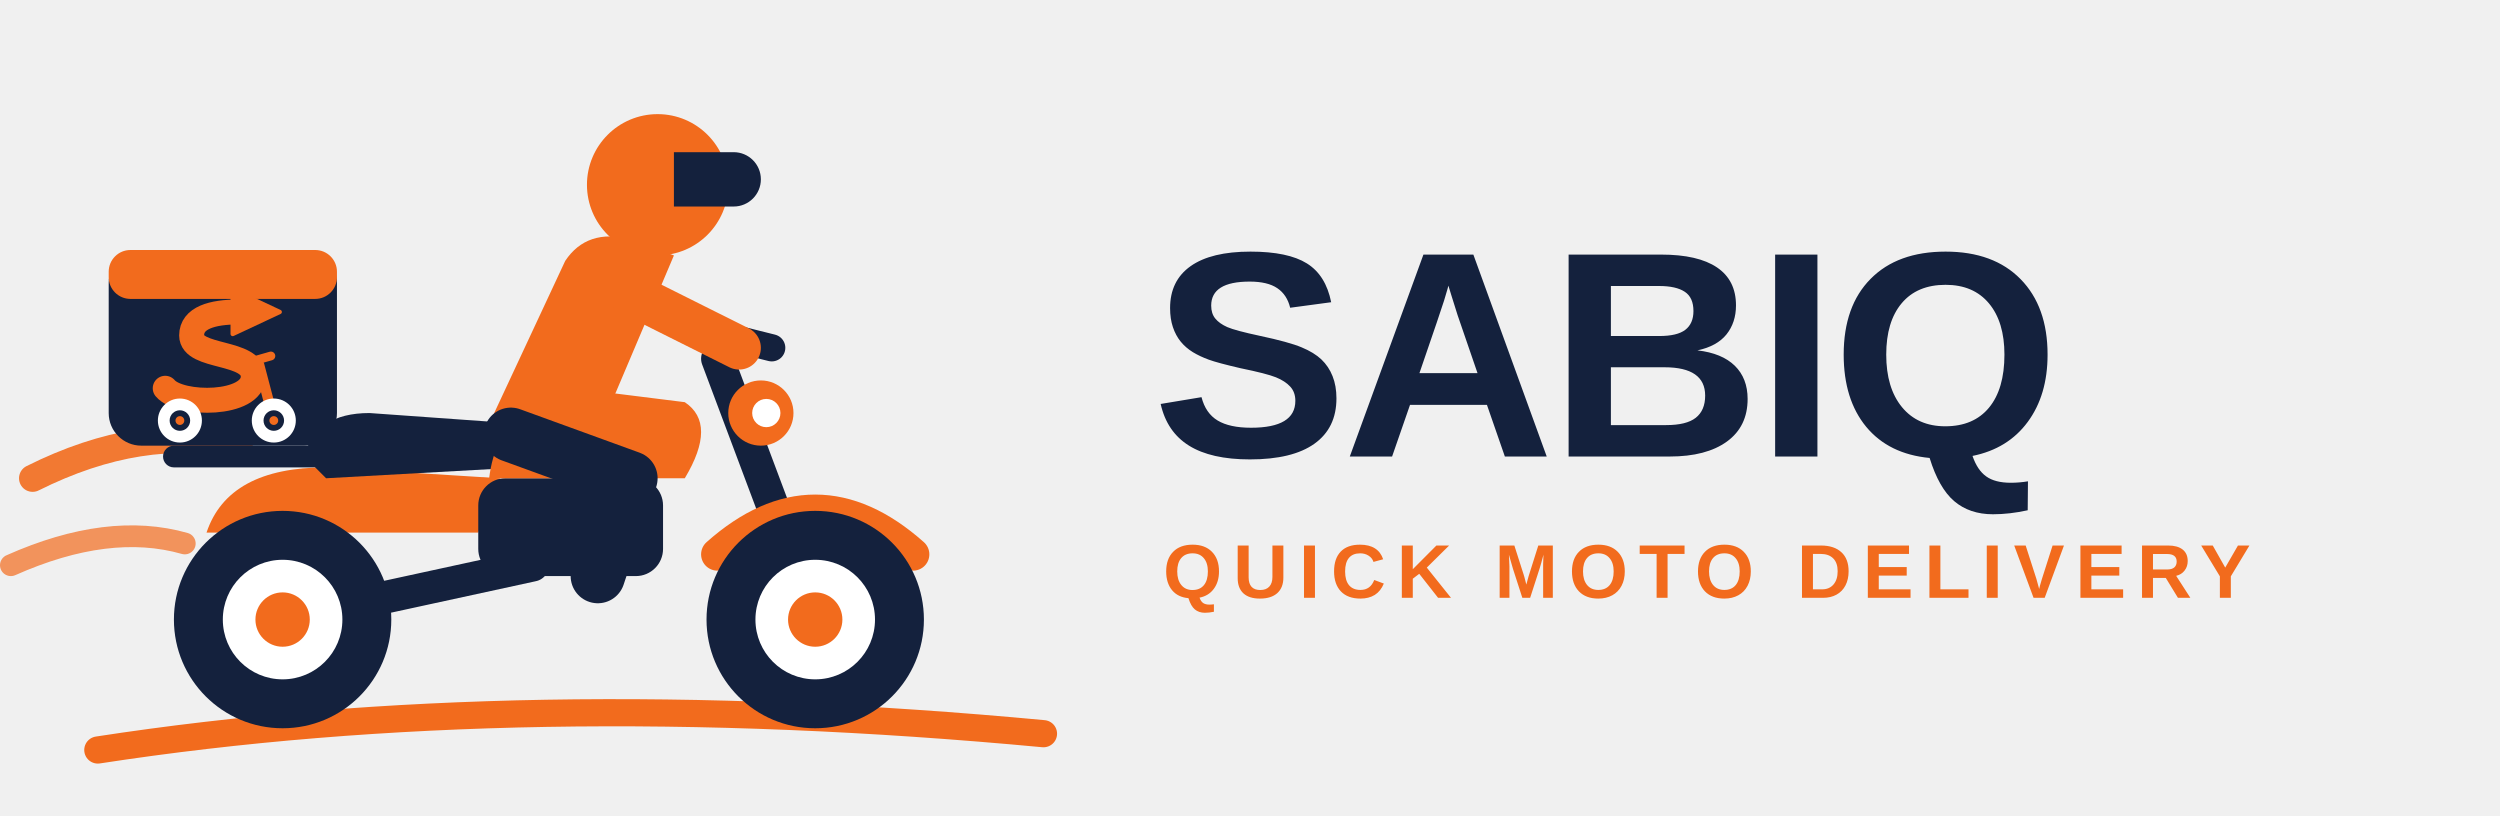
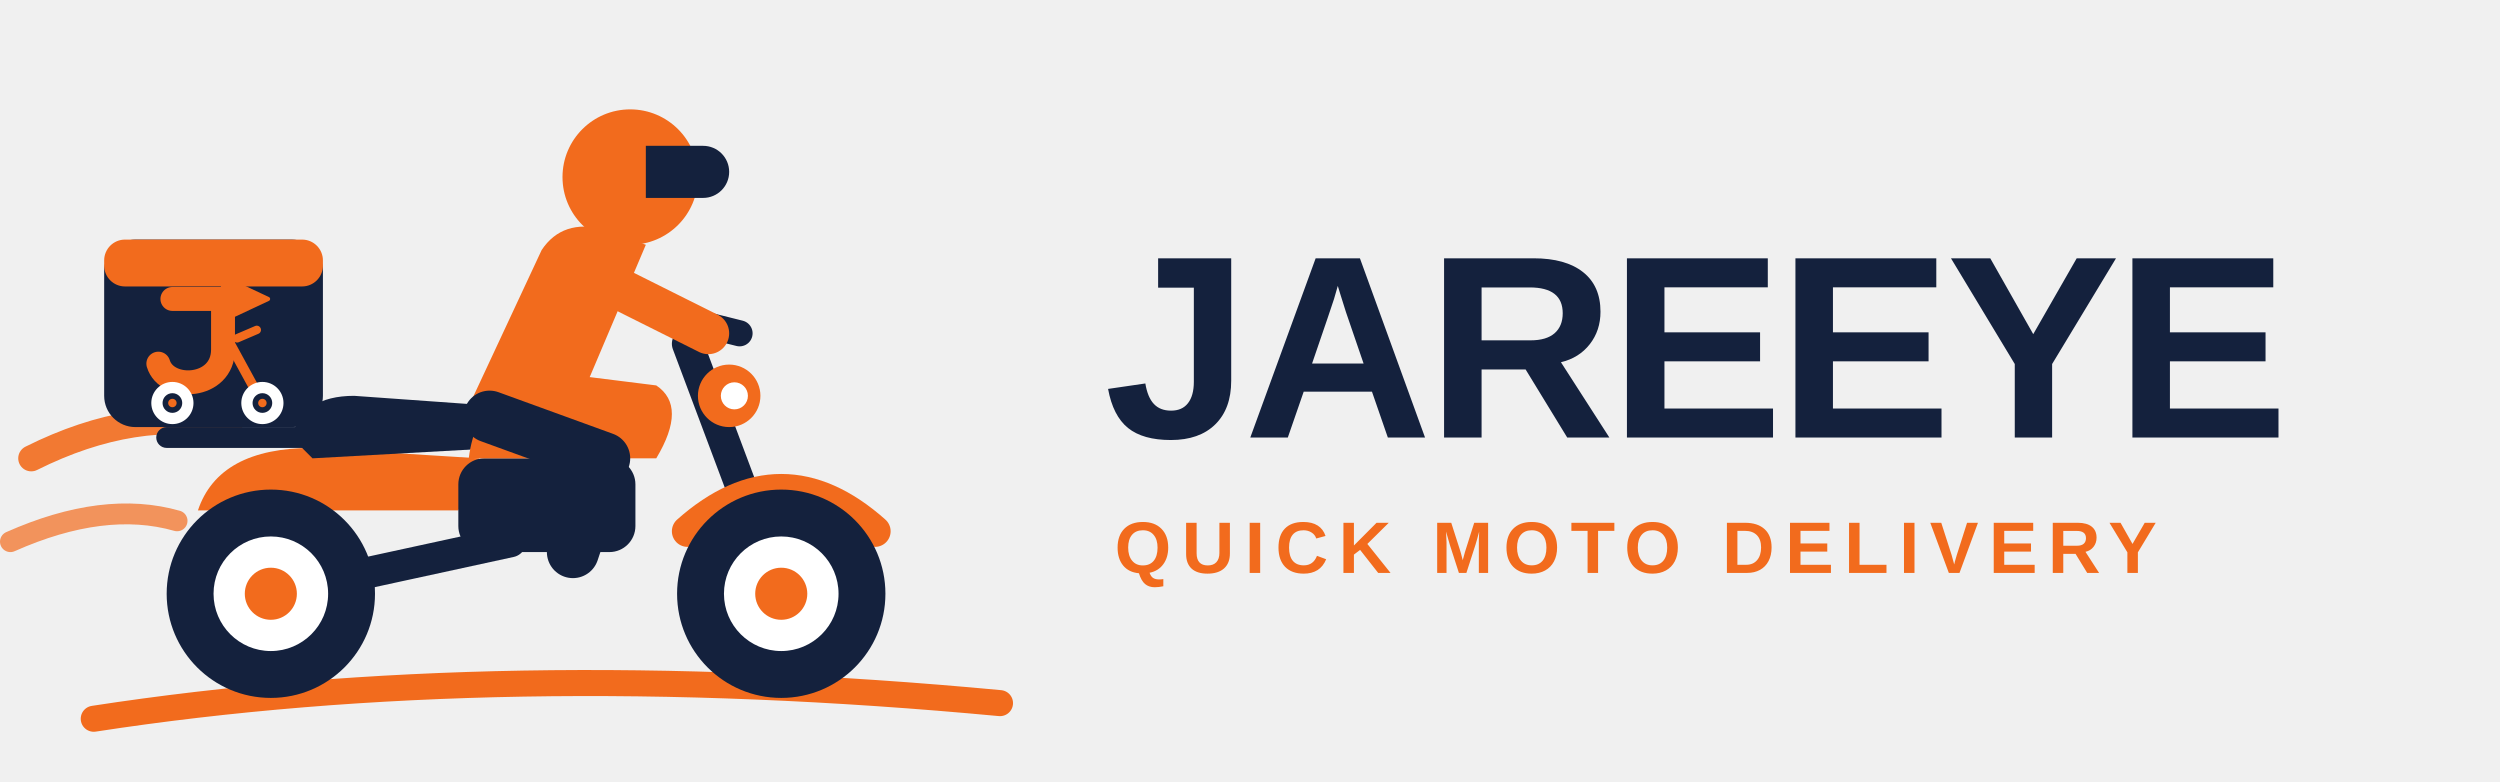
- <svg xmlns="http://www.w3.org/2000/svg" viewBox="0 0 460 150" width="1840" height="600">
+ <svg xmlns="http://www.w3.org/2000/svg" viewBox="0 0 480 150" width="1920" height="600">
  <g transform="translate(0 4)">
    <path d="M6 84 Q26 74 44 78" fill="none" stroke="#F26B1D" stroke-width="5" stroke-linecap="round" opacity=".9" />
    <path d="M2 100 Q20 92 34 96" fill="none" stroke="#F26B1D" stroke-width="4" stroke-linecap="round" opacity=".7" />
    <path d="M18 134 Q96 122 192 131" fill="none" stroke="#F26B1D" stroke-width="5" stroke-linecap="round" />
    <rect x="20" y="42" width="42" height="36" rx="6" fill="#14213D" />
    <rect x="20" y="42" width="42" height="9" rx="4" fill="#F26B1D" />
    <g transform="translate(25 48) scale(0.27)">
-       <line x1="30" y1="94" x2="48" y2="80" stroke="#F26B1D" stroke-width="7" stroke-linecap="round" />
-       <line x1="84" y1="56" x2="94" y2="94" stroke="#F26B1D" stroke-width="7" stroke-linecap="round" />
-       <line x1="78" y1="54" x2="92" y2="50" stroke="#F26B1D" stroke-width="6" stroke-linecap="round" />
-       <path d="M20 72 C30 84 80 84 80 64 C80 46 38 52 38 36 C38 24 52 20 70 20" fill="none" stroke="#F26B1D" stroke-width="17" stroke-linecap="round" />
+       <line x1="30" y1="94" x2="44" y2="80" stroke="#F26B1D" stroke-width="7" stroke-linecap="round" />
+       <line x1="70" y1="50" x2="94" y2="94" stroke="#F26B1D" stroke-width="7" stroke-linecap="round" />
+       <line x1="76" y1="48" x2="90" y2="42" stroke="#F26B1D" stroke-width="6" stroke-linecap="round" />
+       <path d="M30 20 H66 V56 C66 84 26 86 20 66" fill="none" stroke="#F26B1D" stroke-width="17" stroke-linecap="round" stroke-linejoin="round" />
      <polygon points="66,5 98,20 66,35" fill="#F26B1D" stroke="#F26B1D" stroke-width="3" stroke-linejoin="round" />
      <circle cx="30" cy="94" r="15" fill="#FFFFFF" />
      <circle cx="30" cy="94" r="7" fill="#14213D" />
      <circle cx="30" cy="94" r="3" fill="#F26B1D" />
      <circle cx="94" cy="94" r="15" fill="#FFFFFF" />
      <circle cx="94" cy="94" r="7" fill="#14213D" />
      <circle cx="94" cy="94" r="3" fill="#F26B1D" />
    </g>
    <rect x="30" y="78" width="30" height="4" rx="2" fill="#14213D" />
    <line x1="52" y1="110" x2="98" y2="100" stroke="#14213D" stroke-width="6" stroke-linecap="round" />
    <path d="M38 94 Q42 82 60 82 L92 84 L88 94 Z" fill="#F26B1D" />
    <path d="M56 80 Q58 72 68 72 L96 74 L96 82 L60 84 Z" fill="#14213D" />
    <rect x="88" y="84" width="34" height="18" rx="5" fill="#14213D" />
    <path d="M90 84 Q92 68 110 68 L126 70 Q132 74 126 84 Z" fill="#F26B1D" />
    <line x1="150" y1="110" x2="132" y2="62" stroke="#14213D" stroke-width="6" stroke-linecap="round" />
    <line x1="126" y1="56" x2="142" y2="60" stroke="#14213D" stroke-width="5" stroke-linecap="round" />
    <circle cx="140" cy="72" r="6" fill="#F26B1D" />
    <circle cx="141" cy="72" r="2.6" fill="#FFFFFF" />
    <path d="M132 98 Q150 82 168 98" fill="none" stroke="#F26B1D" stroke-width="6" stroke-linecap="round" />
    <path d="M90 74 L104 44 Q108 38 116 40 L124 43 L110 76 Z" fill="#F26B1D" />
    <line x1="116" y1="50" x2="136" y2="60" stroke="#F26B1D" stroke-width="8" stroke-linecap="round" />
    <path d="M94 76 L116 84 L110 102" fill="none" stroke="#14213D" stroke-width="10" stroke-linecap="round" stroke-linejoin="round" />
    <circle cx="121" cy="30" r="13" fill="#F26B1D" />
    <path d="M124 24 h11 a5 5 0 0 1 0 10 h-11 z" fill="#14213D" />
    <circle cx="52" cy="110" r="20" fill="#14213D" />
    <circle cx="52" cy="110" r="11" fill="#FFFFFF" />
    <circle cx="52" cy="110" r="5" fill="#F26B1D" />
    <circle cx="150" cy="110" r="20" fill="#14213D" />
    <circle cx="150" cy="110" r="11" fill="#FFFFFF" />
    <circle cx="150" cy="110" r="5" fill="#F26B1D" />
  </g>
-   <text x="212" y="84" font-family="Montserrat, Arial Black, Arial, sans-serif" font-weight="900" font-size="54" letter-spacing="-1" fill="#14213D">SABIQ</text>
+   <text x="212" y="84" font-family="Montserrat, Arial Black, Arial, sans-serif" font-weight="900" font-size="50" letter-spacing="-1" fill="#14213D">JAREEYE</text>
  <text x="214" y="110" font-family="Montserrat, Arial Black, Arial, sans-serif" font-weight="600" font-size="14" letter-spacing="2" fill="#F26B1D">QUICK MOTO DELIVERY</text>
</svg>
